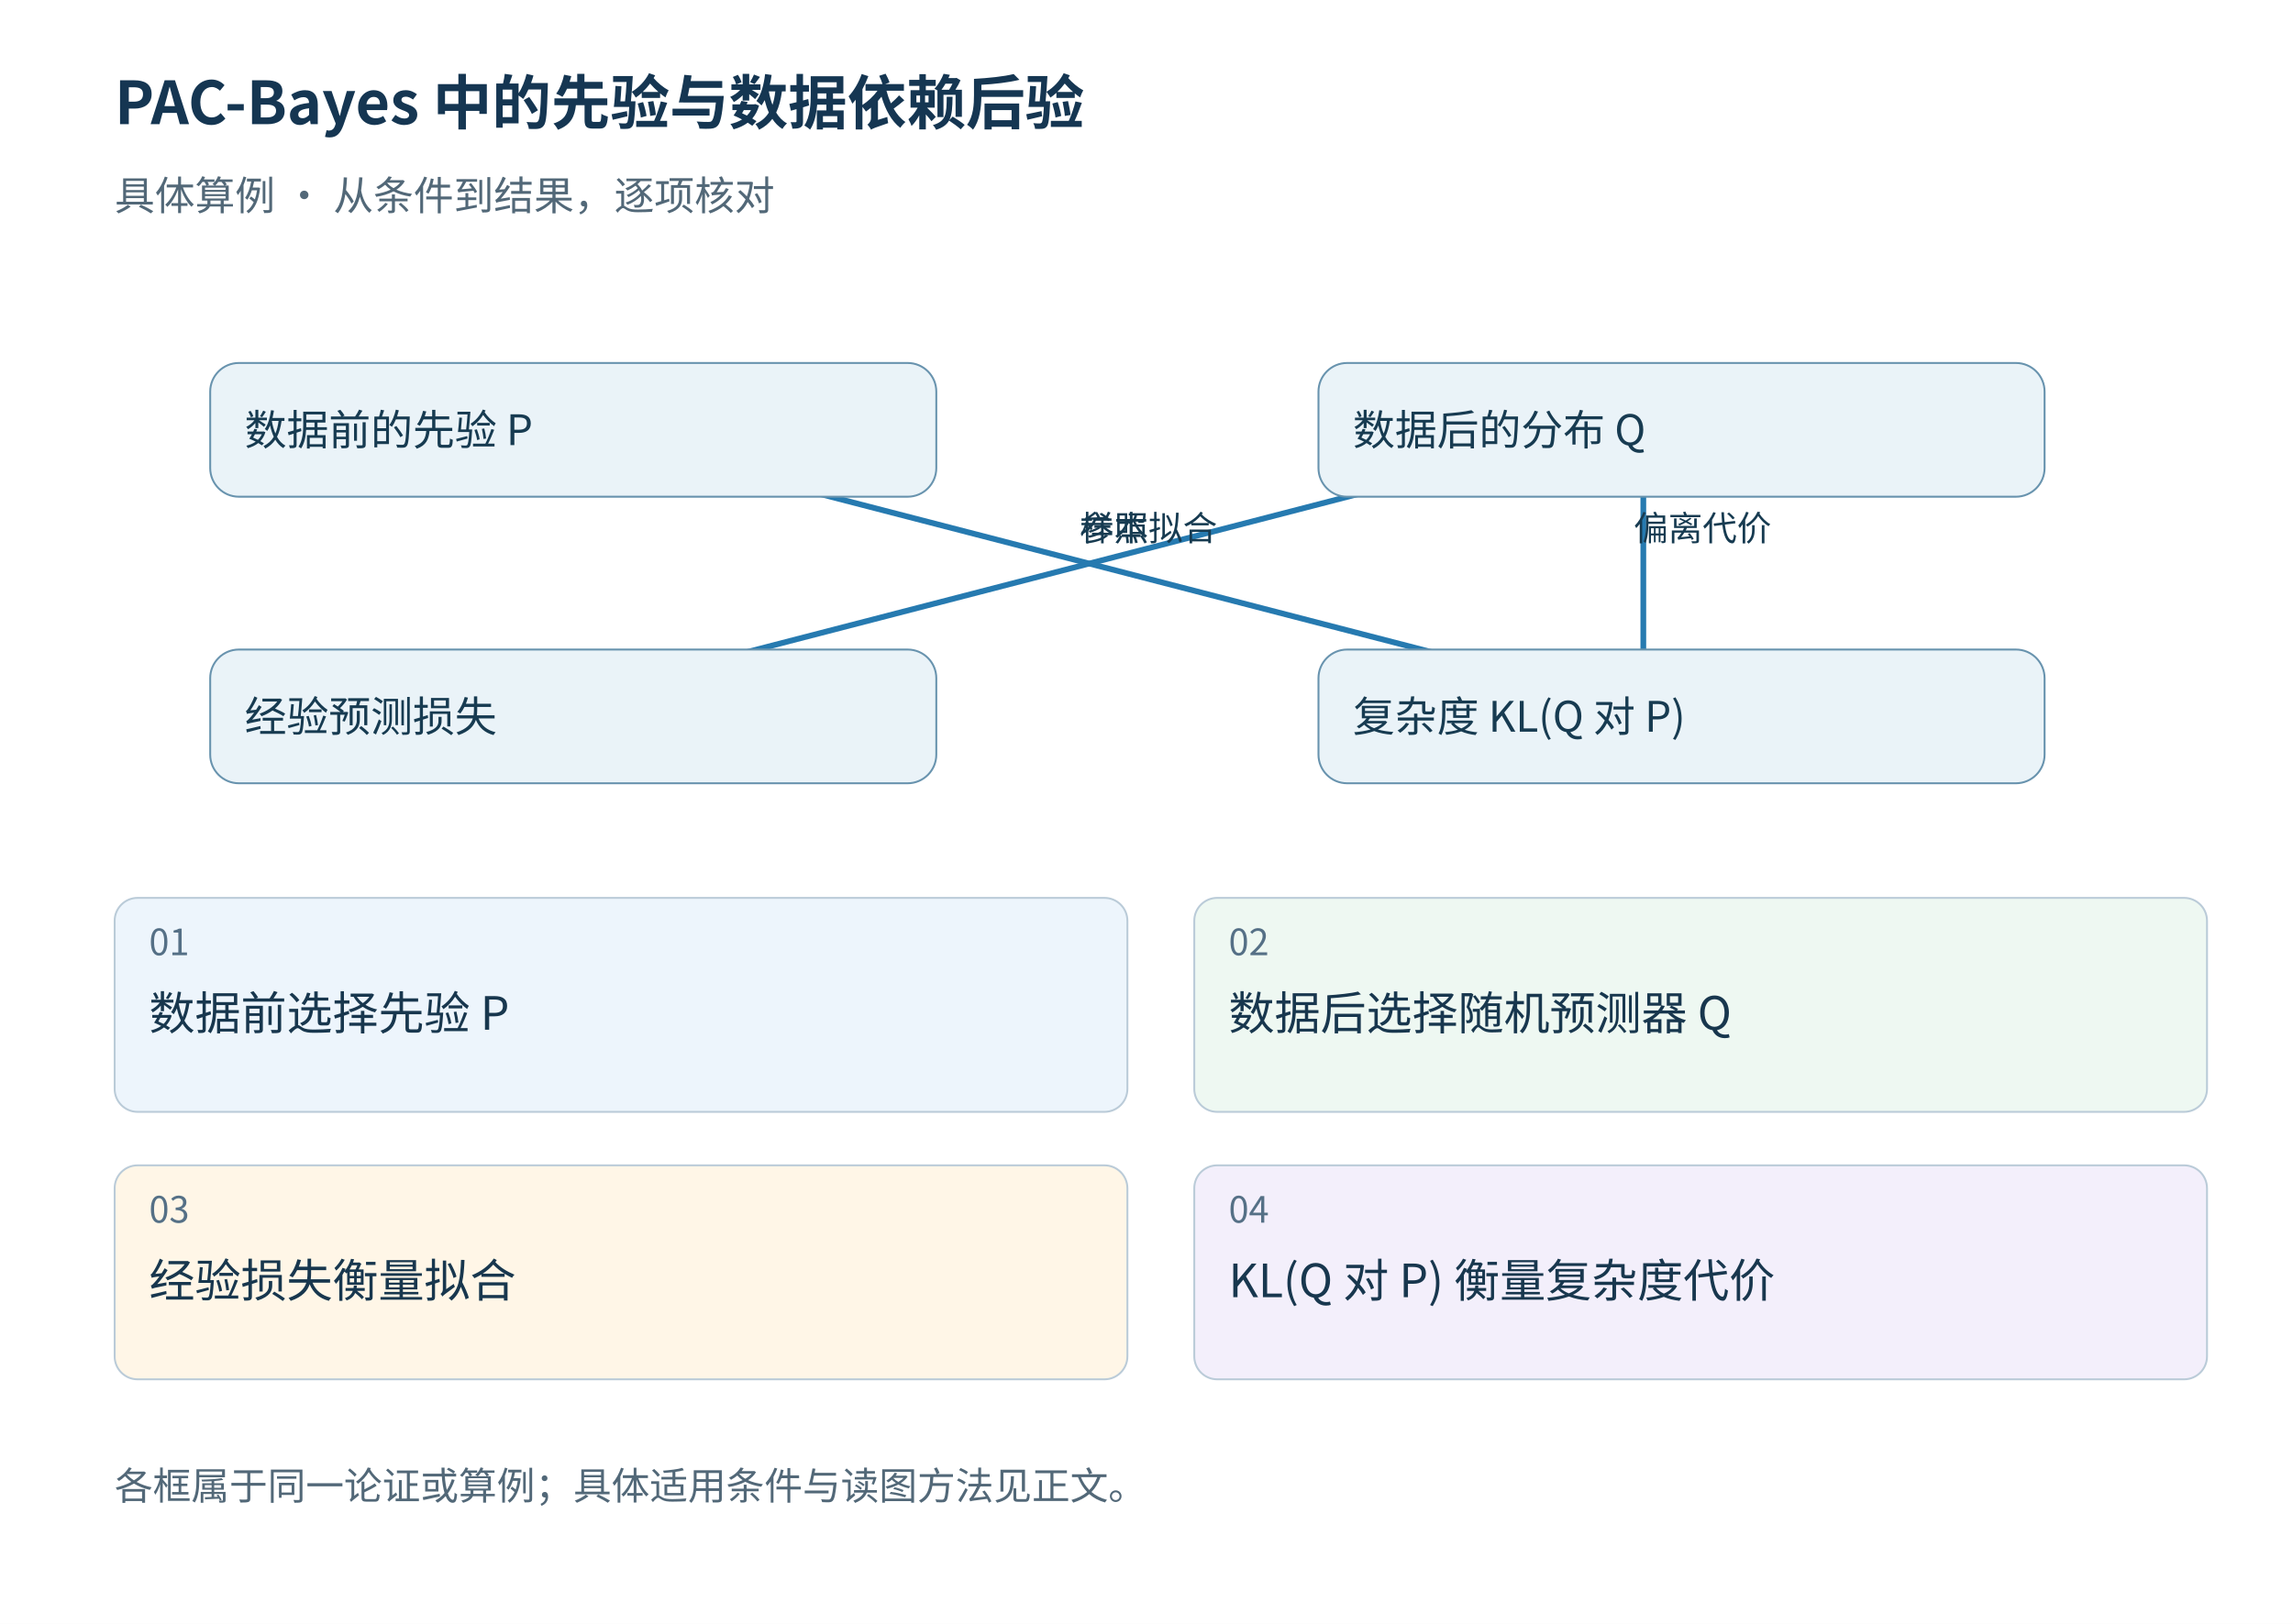
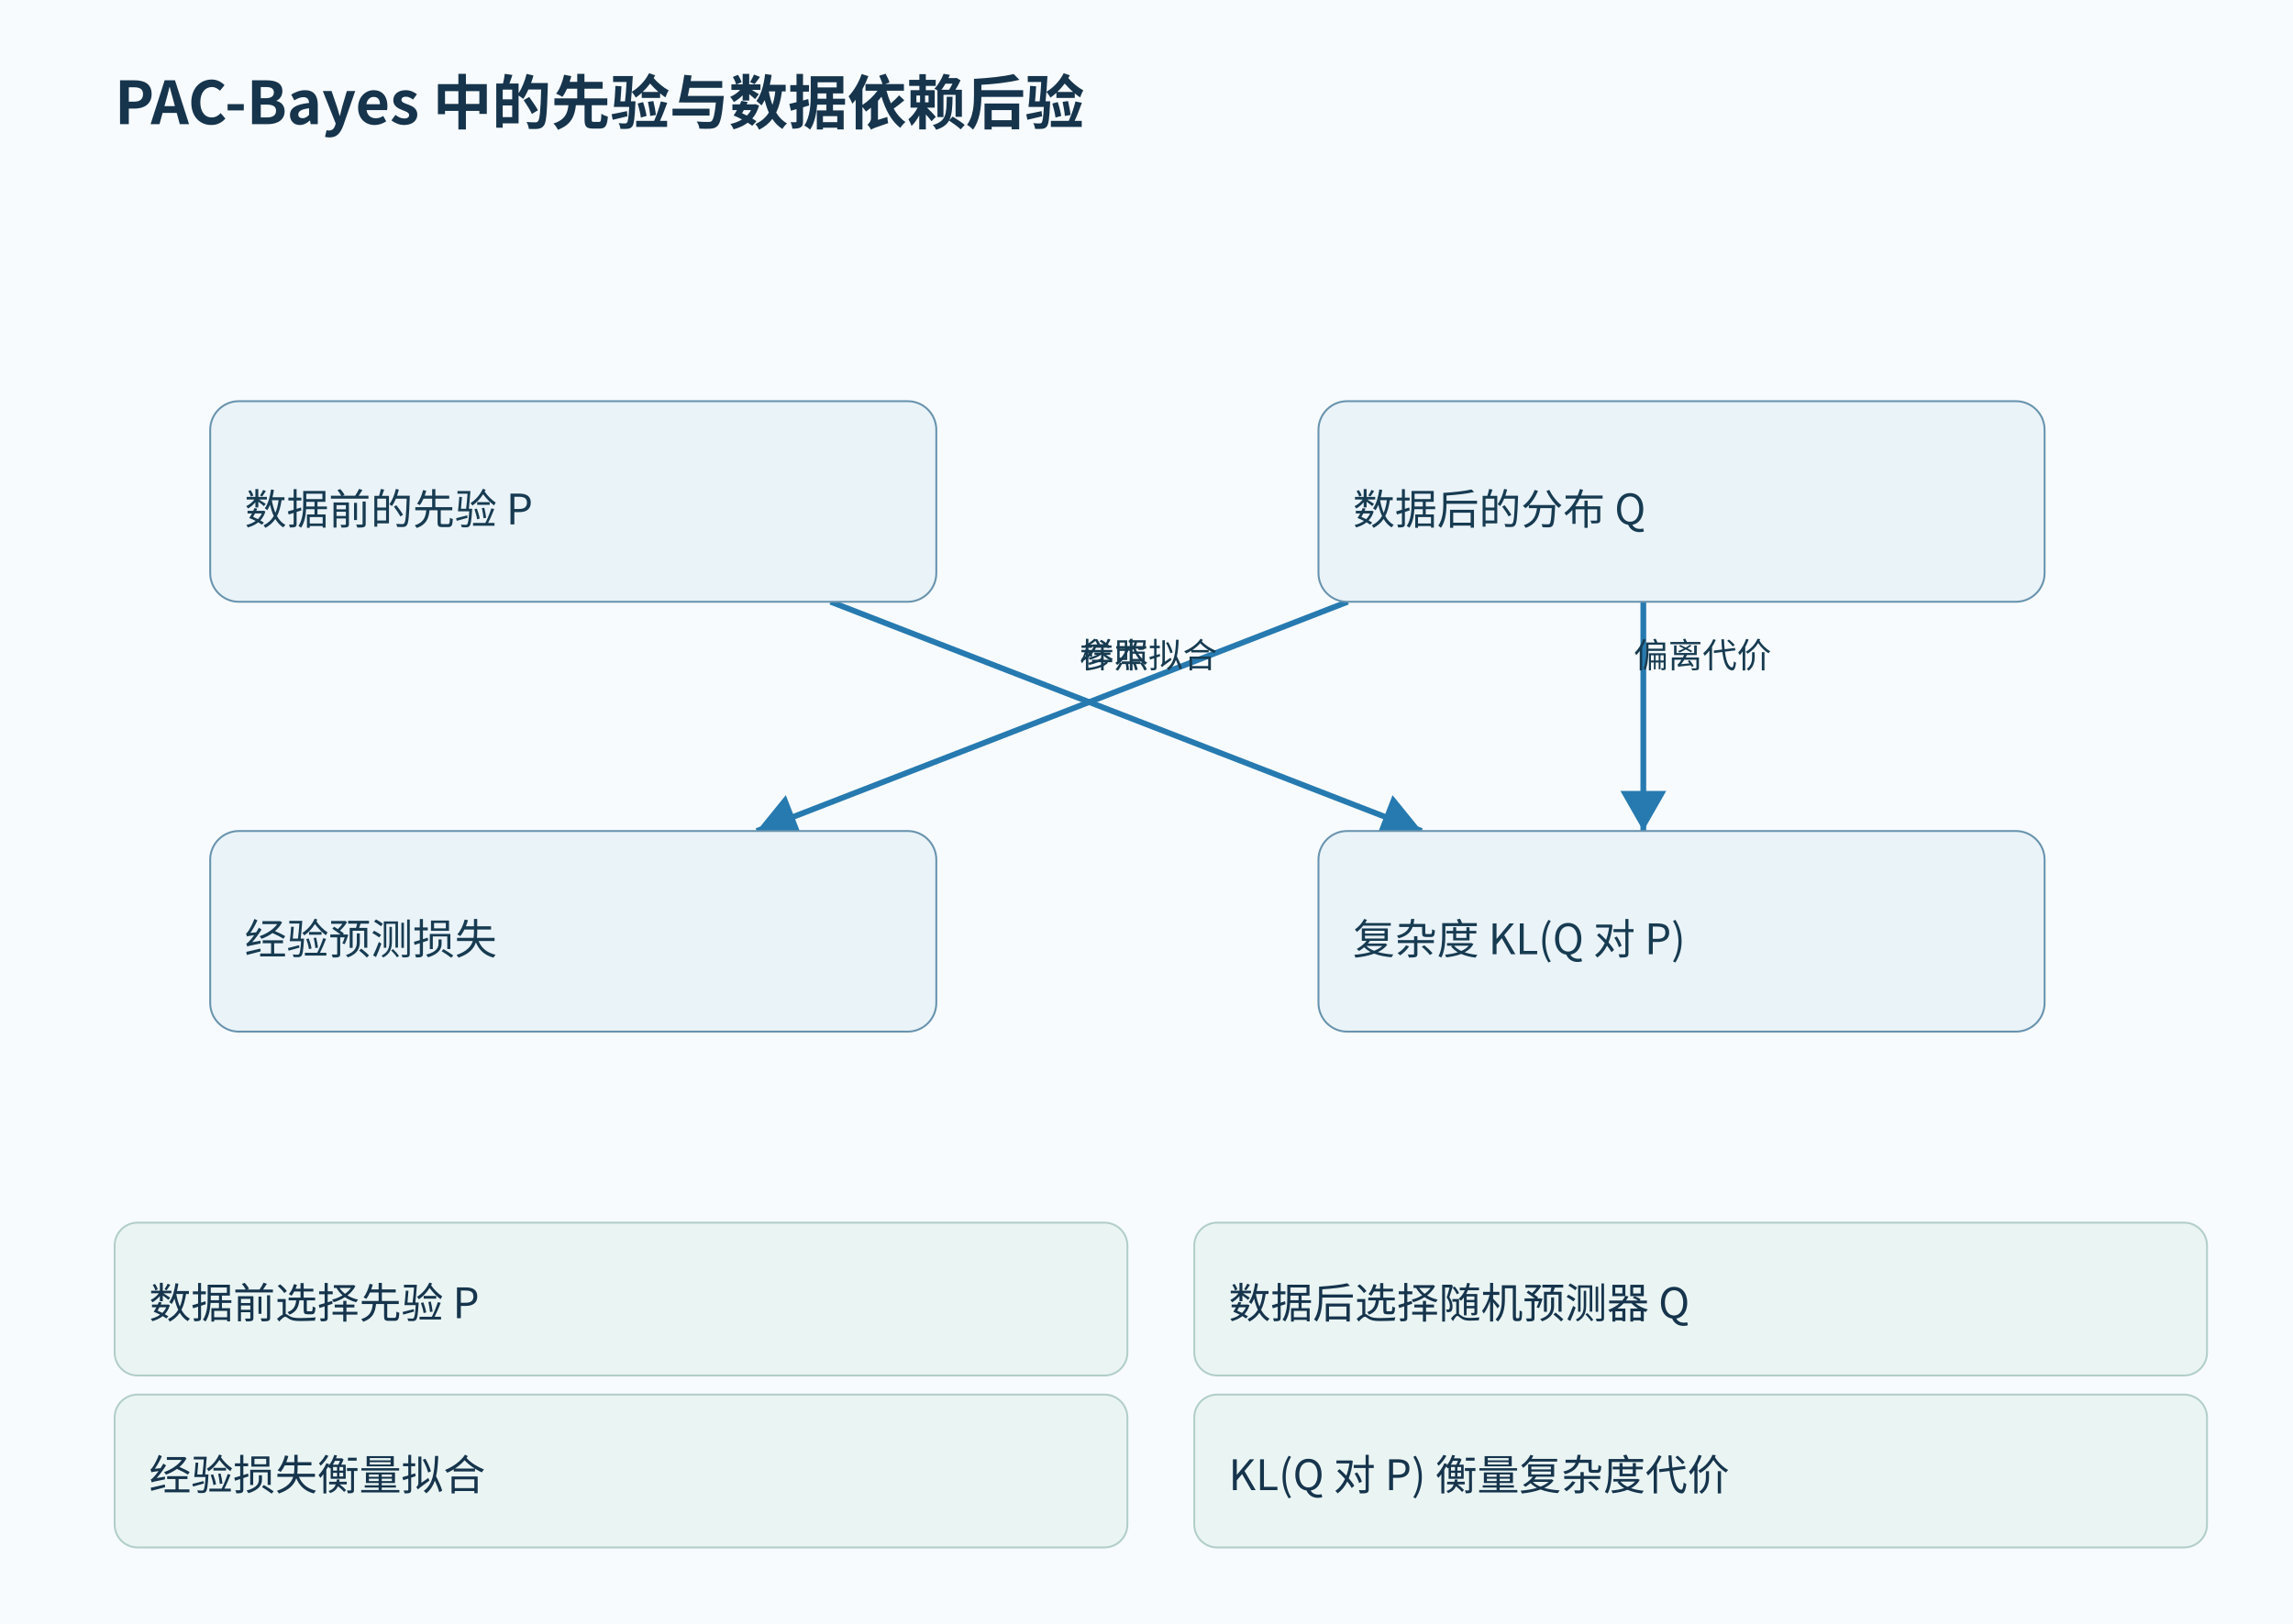
<svg xmlns="http://www.w3.org/2000/svg" width="1200" height="850" viewBox="0 0 1200 850">
-   <rect width="1200" height="850" fill="white" />
+   <rect width="1200" height="850" fill="#f7fbfd" />
  <g font-family="Microsoft YaHei,Noto Sans CJK SC,sans-serif">
-     <text x="60" y="65" font-size="31" font-weight="bold" fill="#153652">PAC-Bayes 中的先验与数据依赖后验</text>
-     <text x="60" y="110" font-size="21" fill="#526878">具体算例 · 从条件到结果，逐项核对</text>
-     <rect x="60" y="470" width="530" height="112" rx="12" fill="#edf5fc" stroke="#bacbd8" />
-     <text x="78" y="500" font-size="19" fill="#557086">01</text>
-     <text x="78" y="539" font-size="24" fill="#18374e">数据前选择先验 P</text>
-     <rect x="625" y="470" width="530" height="112" rx="12" fill="#eef8f2" stroke="#bacbd8" />
-     <text x="643" y="500" font-size="19" fill="#557086">02</text>
-     <text x="643" y="539" font-size="24" fill="#18374e">数据后选择随机预测器 Q</text>
-     <rect x="60" y="610" width="530" height="112" rx="12" fill="#fff6e7" stroke="#bacbd8" />
-     <text x="78" y="640" font-size="19" fill="#557086">03</text>
-     <text x="78" y="679" font-size="24" fill="#18374e">经验损失衡量拟合</text>
-     <rect x="625" y="610" width="530" height="112" rx="12" fill="#f3effb" stroke="#bacbd8" />
-     <text x="643" y="640" font-size="19" fill="#557086">04</text>
-     <text x="643" y="679" font-size="24" fill="#18374e">KL(Q 对 P) 衡量复杂度代价</text>
-     <text x="60" y="785" font-size="20" fill="#526878">各框属于同一论证或算例；具体适用条件与读图方法见正文。</text>
-     <line x1="280" y1="220" x2="860" y2="370" stroke="#267ab0" stroke-width="3" />
-     <text x="565.0" y="283.0" font-size="18" fill="#173b51">参照</text>
-     <line x1="860" y1="220" x2="860" y2="370" stroke="#267ab0" stroke-width="3" />
-     <text x="855.0" y="283.0" font-size="18" fill="#173b51">偏离代价</text>
-     <line x1="860" y1="220" x2="280" y2="370" stroke="#267ab0" stroke-width="3" />
-     <text x="565.0" y="283.0" font-size="18" fill="#173b51">样本拟合</text>
-     <rect x="110" y="190" width="380" height="70" rx="15" fill="#eaf3f8" stroke="#6893ae" />
-     <text x="128" y="233" font-size="22" fill="#173b51">数据前的先验 P</text>
-     <rect x="690" y="190" width="380" height="70" rx="15" fill="#eaf3f8" stroke="#6893ae" />
-     <text x="708" y="233" font-size="22" fill="#173b51">数据后的分布 Q</text>
-     <rect x="110" y="340" width="380" height="70" rx="15" fill="#eaf3f8" stroke="#6893ae" />
-     <text x="128" y="383" font-size="22" fill="#173b51">经验预测损失</text>
-     <rect x="690" y="340" width="380" height="70" rx="15" fill="#eaf3f8" stroke="#6893ae" />
-     <text x="708" y="383" font-size="22" fill="#173b51">复杂度 KL(Q 对 P)</text>
+     <text x="60" y="65" font-size="31" font-weight="bold" fill="#16344c">PAC-Bayes 中的先验与数据依赖后验</text>
+     <rect x="60" y="640" width="530" height="80" rx="12" fill="#eaf5f3" stroke="#b2cec9" />
+     <text x="78" y="690.0" font-size="22" fill="#16344c">数据前选择先验 P</text>
+     <rect x="625" y="640" width="530" height="80" rx="12" fill="#eaf5f3" stroke="#b2cec9" />
+     <text x="643" y="690.0" font-size="22" fill="#16344c">数据后选择随机预测器 Q</text>
+     <rect x="60" y="730" width="530" height="80" rx="12" fill="#eaf5f3" stroke="#b2cec9" />
+     <text x="78" y="780.0" font-size="22" fill="#16344c">经验损失衡量拟合</text>
+     <rect x="625" y="730" width="530" height="80" rx="12" fill="#eaf5f3" stroke="#b2cec9" />
+     <text x="643" y="780.0" font-size="22" fill="#16344c">KL(Q 对 P) 衡量复杂度代价</text>
+     <line x1="434.667" y1="315.0" x2="744.0" y2="435.0" stroke="#267ab0" stroke-width="3" marker-end="url(#semantic-arrow)" />
+     <text x="565.0" y="349.5" font-size="18" fill="#173b51">参照</text>
+     <line x1="860.0" y1="315.0" x2="860.0" y2="435.0" stroke="#267ab0" stroke-width="3" marker-end="url(#semantic-arrow)" />
+     <text x="855.0" y="349.5" font-size="18" fill="#173b51">偏离代价</text>
+     <line x1="705.333" y1="315.0" x2="396.0" y2="435.0" stroke="#267ab0" stroke-width="3" marker-end="url(#semantic-arrow)" />
+     <text x="565.0" y="349.5" font-size="18" fill="#173b51">样本拟合</text>
+     <rect x="110" y="210.0" width="380" height="105.0" rx="15" fill="#eaf3f8" stroke="#6893ae" />
+     <text x="128" y="274.5" font-size="22" fill="#173b51">数据前的先验 P</text>
+     <rect x="690" y="210.0" width="380" height="105.0" rx="15" fill="#eaf3f8" stroke="#6893ae" />
+     <text x="708" y="274.5" font-size="22" fill="#173b51">数据后的分布 Q</text>
+     <rect x="110" y="435.0" width="380" height="105.0" rx="15" fill="#eaf3f8" stroke="#6893ae" />
+     <text x="128" y="499.5" font-size="22" fill="#173b51">经验预测损失</text>
+     <rect x="690" y="435.0" width="380" height="105.0" rx="15" fill="#eaf3f8" stroke="#6893ae" />
+     <text x="708" y="499.5" font-size="22" fill="#173b51">复杂度 KL(Q 对 P)</text>
  </g>
+   <defs>
+     <marker id="semantic-arrow" markerWidth="8" markerHeight="8" refX="7" refY="4" orient="auto">
+       <path d="M0 0 L7 4 L0 8" fill="#267ab0" />
+     </marker>
+   </defs>
</svg>
